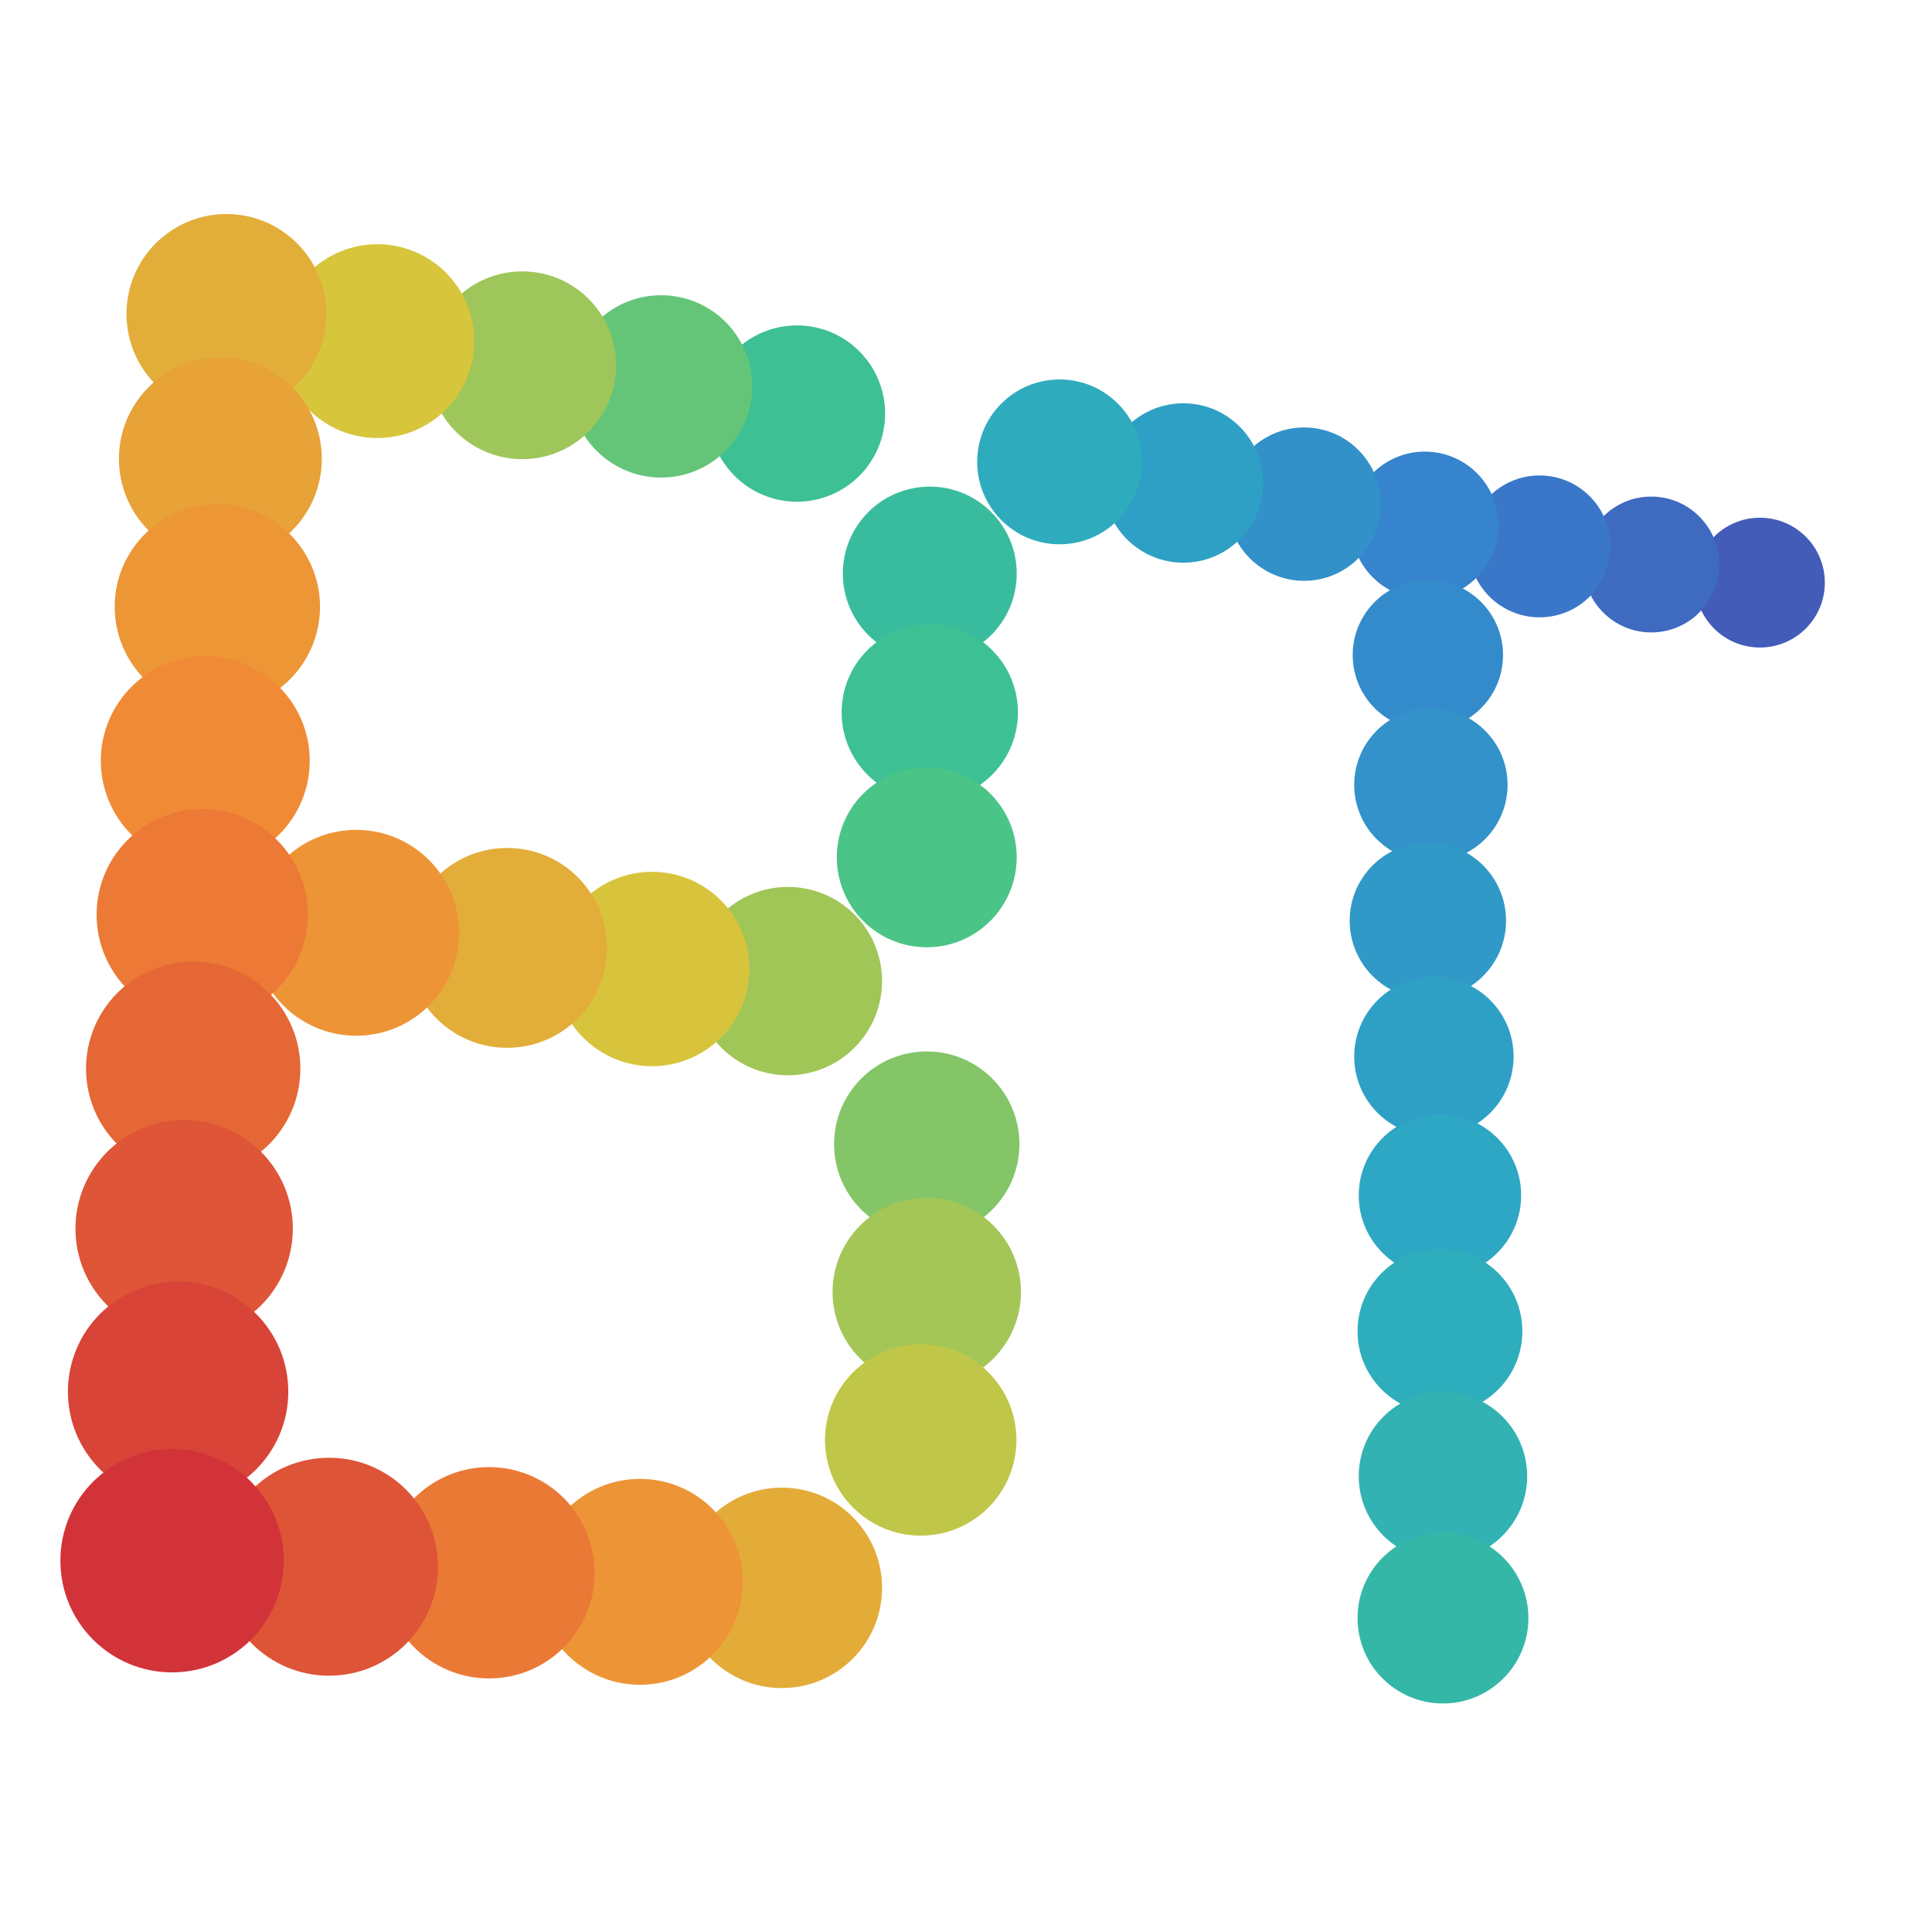
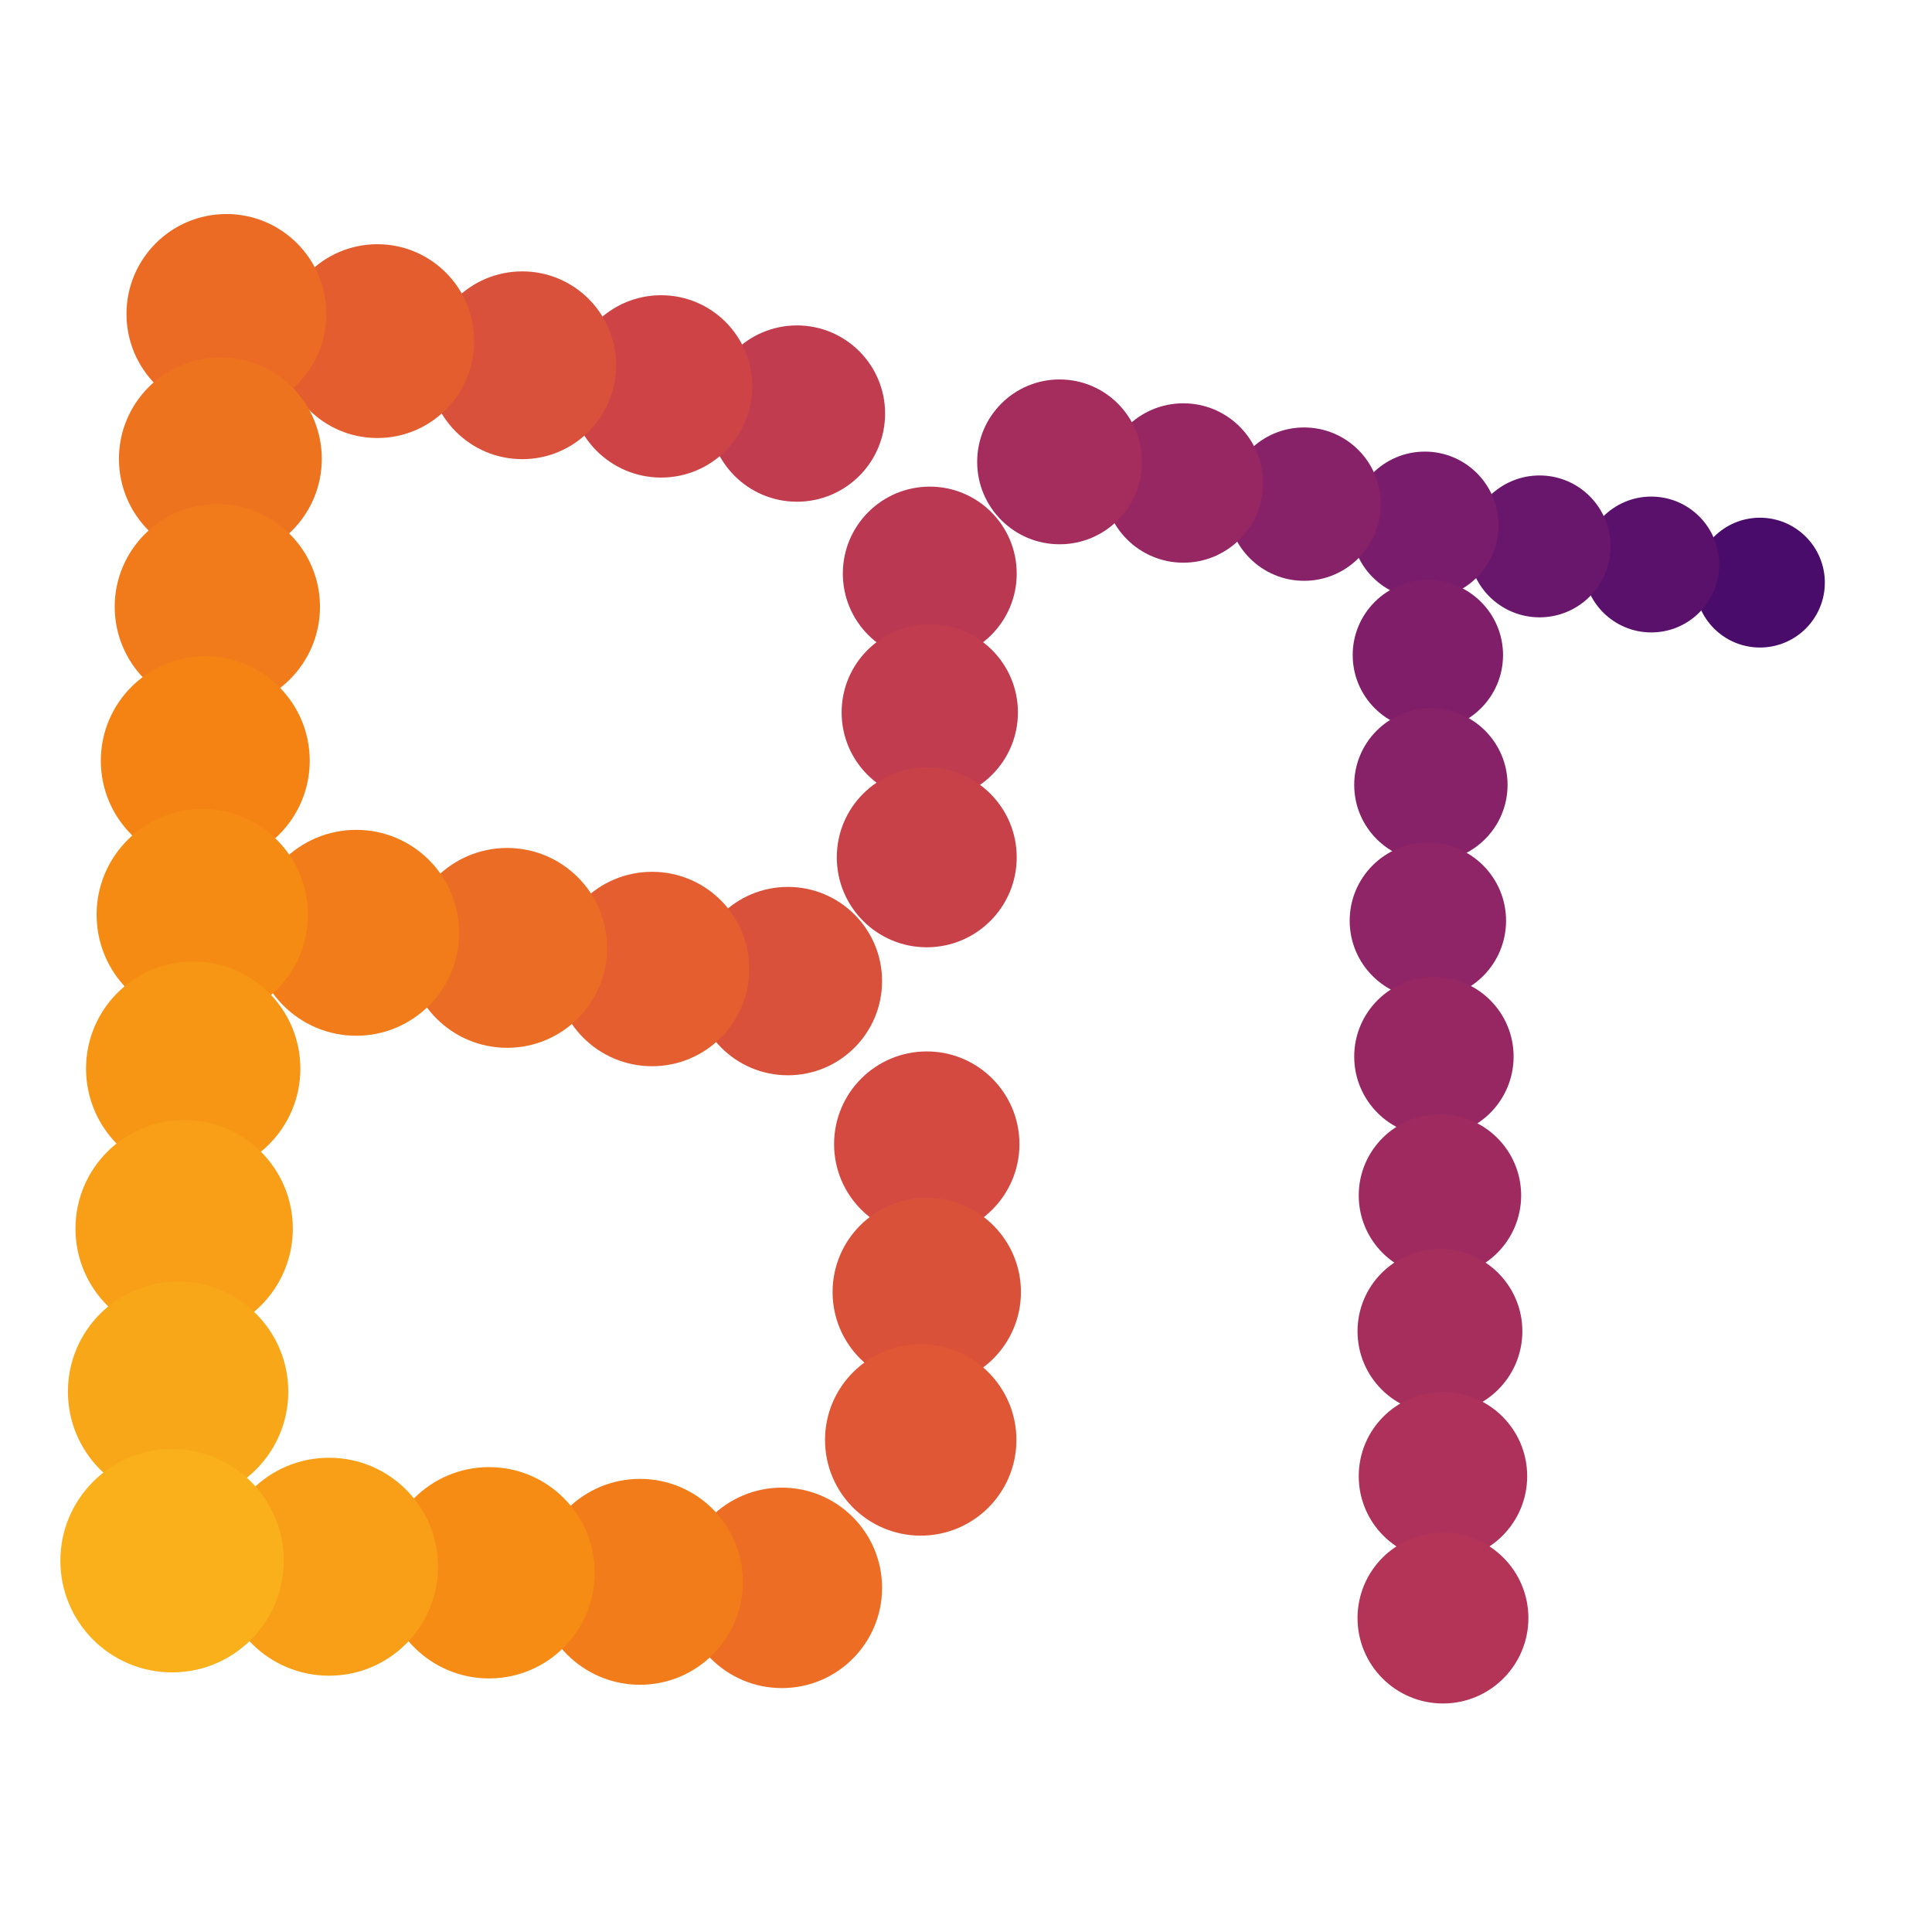
<svg xmlns="http://www.w3.org/2000/svg" width="64" height="64" viewBox="0 0 64 64" role="img" aria-label="Benedict Thekkel">
  <g>
-     <circle cx="58.3" cy="19.3" r="2.15" fill="#425CB8" />
-     <circle cx="54.7" cy="18.7" r="2.25" fill="#3E6AC0" />
-     <circle cx="51.0" cy="18.1" r="2.35" fill="#3A77C8" />
-     <circle cx="47.2" cy="17.4" r="2.44" fill="#3584CD" />
-     <circle cx="47.3" cy="21.7" r="2.49" fill="#348BCB" />
-     <circle cx="43.2" cy="16.7" r="2.54" fill="#3291C9" />
-     <circle cx="47.4" cy="26.0" r="2.54" fill="#3292C9" />
-     <circle cx="47.3" cy="30.5" r="2.59" fill="#3099C7" />
-     <circle cx="47.5" cy="35.0" r="2.64" fill="#2FA0C5" />
-     <circle cx="39.2" cy="16.0" r="2.64" fill="#2EA0C5" />
-     <circle cx="47.7" cy="39.6" r="2.69" fill="#2DA7C3" />
-     <circle cx="35.1" cy="15.3" r="2.73" fill="#2EACBD" />
-     <circle cx="47.7" cy="44.1" r="2.73" fill="#2EADBC" />
-     <circle cx="47.8" cy="48.9" r="2.79" fill="#32B2B2" />
-     <circle cx="47.8" cy="53.6" r="2.83" fill="#35B7A8" />
-     <circle cx="30.8" cy="19.0" r="2.88" fill="#39BC9E" />
-     <circle cx="26.4" cy="13.7" r="2.92" fill="#3CC094" />
-     <circle cx="30.8" cy="23.6" r="2.92" fill="#3DC194" />
-     <circle cx="30.7" cy="28.4" r="2.98" fill="#4BC487" />
-     <circle cx="21.9" cy="12.8" r="3.02" fill="#64C579" />
-     <circle cx="30.7" cy="37.9" r="3.07" fill="#84C568" />
-     <circle cx="17.3" cy="12.1" r="3.11" fill="#9EC65A" />
-     <circle cx="26.1" cy="32.5" r="3.12" fill="#A1C658" />
-     <circle cx="30.7" cy="42.8" r="3.12" fill="#A4C657" />
-     <circle cx="30.5" cy="47.7" r="3.17" fill="#C0C748" />
-     <circle cx="12.5" cy="11.3" r="3.21" fill="#D7C53C" />
-     <circle cx="21.6" cy="32.1" r="3.22" fill="#D8C43C" />
-     <circle cx="7.5" cy="10.4" r="3.31" fill="#E2AE39" />
-     <circle cx="16.8" cy="31.4" r="3.31" fill="#E2AD39" />
-     <circle cx="25.9" cy="52.6" r="3.32" fill="#E3AC39" />
-     <circle cx="7.3" cy="15.2" r="3.36" fill="#E7A238" />
-     <circle cx="7.2" cy="20.1" r="3.4" fill="#ED9636" />
-     <circle cx="11.8" cy="30.9" r="3.41" fill="#ED9536" />
-     <circle cx="21.2" cy="52.4" r="3.41" fill="#ED9536" />
-     <circle cx="6.8" cy="25.2" r="3.46" fill="#F18A35" />
-     <circle cx="6.7" cy="30.3" r="3.5" fill="#EC7A36" />
-     <circle cx="16.2" cy="52.1" r="3.5" fill="#EB7936" />
-     <circle cx="6.4" cy="35.4" r="3.55" fill="#E56736" />
-     <circle cx="6.1" cy="40.7" r="3.6" fill="#DE5537" />
-     <circle cx="10.9" cy="51.9" r="3.61" fill="#DE5437" />
-     <circle cx="5.9" cy="46.1" r="3.65" fill="#D84437" />
-     <circle cx="5.7" cy="51.7" r="3.7" fill="#D23338" />
+     <circle cx="58.3" cy="19.3" r="2.15" fill="#490C6A" />
+     <circle cx="54.7" cy="18.7" r="2.25" fill="#59116B" />
+     <circle cx="51.0" cy="18.1" r="2.35" fill="#69176D" />
+     <circle cx="47.2" cy="17.4" r="2.44" fill="#791C6B" />
+     <circle cx="47.3" cy="21.7" r="2.49" fill="#801E69" />
+     <circle cx="43.2" cy="16.7" r="2.54" fill="#872168" />
+     <circle cx="47.4" cy="26.0" r="2.54" fill="#872168" />
+     <circle cx="47.3" cy="30.5" r="2.59" fill="#8F2466" />
+     <circle cx="47.5" cy="35.0" r="2.64" fill="#962763" />
+     <circle cx="39.2" cy="16.0" r="2.64" fill="#972763" />
+     <circle cx="47.7" cy="39.6" r="2.69" fill="#9E2A60" />
+     <circle cx="35.1" cy="15.3" r="2.73" fill="#A42D5D" />
+     <circle cx="47.7" cy="44.1" r="2.73" fill="#A52E5D" />
+     <circle cx="47.8" cy="48.9" r="2.79" fill="#AD315A" />
+     <circle cx="47.8" cy="53.6" r="2.83" fill="#B33457" />
+     <circle cx="30.8" cy="19.0" r="2.88" fill="#BA3852" />
+     <circle cx="26.4" cy="13.7" r="2.92" fill="#C13C4E" />
+     <circle cx="30.8" cy="23.6" r="2.92" fill="#C13C4E" />
+     <circle cx="30.7" cy="28.4" r="2.98" fill="#C84149" />
+     <circle cx="21.9" cy="12.8" r="3.02" fill="#CE4446" />
+     <circle cx="30.7" cy="37.9" r="3.07" fill="#D54A40" />
+     <circle cx="17.3" cy="12.1" r="3.11" fill="#D9503B" />
+     <circle cx="26.1" cy="32.5" r="3.12" fill="#D9513A" />
+     <circle cx="30.7" cy="42.8" r="3.12" fill="#DA513A" />
+     <circle cx="30.5" cy="47.7" r="3.17" fill="#DF5735" />
+     <circle cx="12.5" cy="11.3" r="3.21" fill="#E35D2F" />
+     <circle cx="21.6" cy="32.1" r="3.22" fill="#E45E2F" />
+     <circle cx="7.5" cy="10.4" r="3.31" fill="#EB6B24" />
+     <circle cx="16.8" cy="31.4" r="3.31" fill="#EB6C24" />
+     <circle cx="25.9" cy="52.6" r="3.32" fill="#EC6D23" />
+     <circle cx="7.3" cy="15.2" r="3.36" fill="#EE731F" />
+     <circle cx="7.2" cy="20.1" r="3.4" fill="#F17B1A" />
+     <circle cx="11.8" cy="30.9" r="3.41" fill="#F27C19" />
+     <circle cx="21.2" cy="52.4" r="3.41" fill="#F27C19" />
+     <circle cx="6.8" cy="25.2" r="3.46" fill="#F58314" />
+     <circle cx="6.7" cy="30.3" r="3.5" fill="#F68B13" />
+     <circle cx="16.2" cy="52.1" r="3.5" fill="#F68C13" />
+     <circle cx="6.4" cy="35.4" r="3.55" fill="#F79515" />
+     <circle cx="6.1" cy="40.7" r="3.6" fill="#F89E17" />
+     <circle cx="10.9" cy="51.9" r="3.61" fill="#F89F17" />
+     <circle cx="5.9" cy="46.1" r="3.65" fill="#F8A719" />
+     <circle cx="5.7" cy="51.7" r="3.7" fill="#F9B01B" />
  </g>
</svg>
